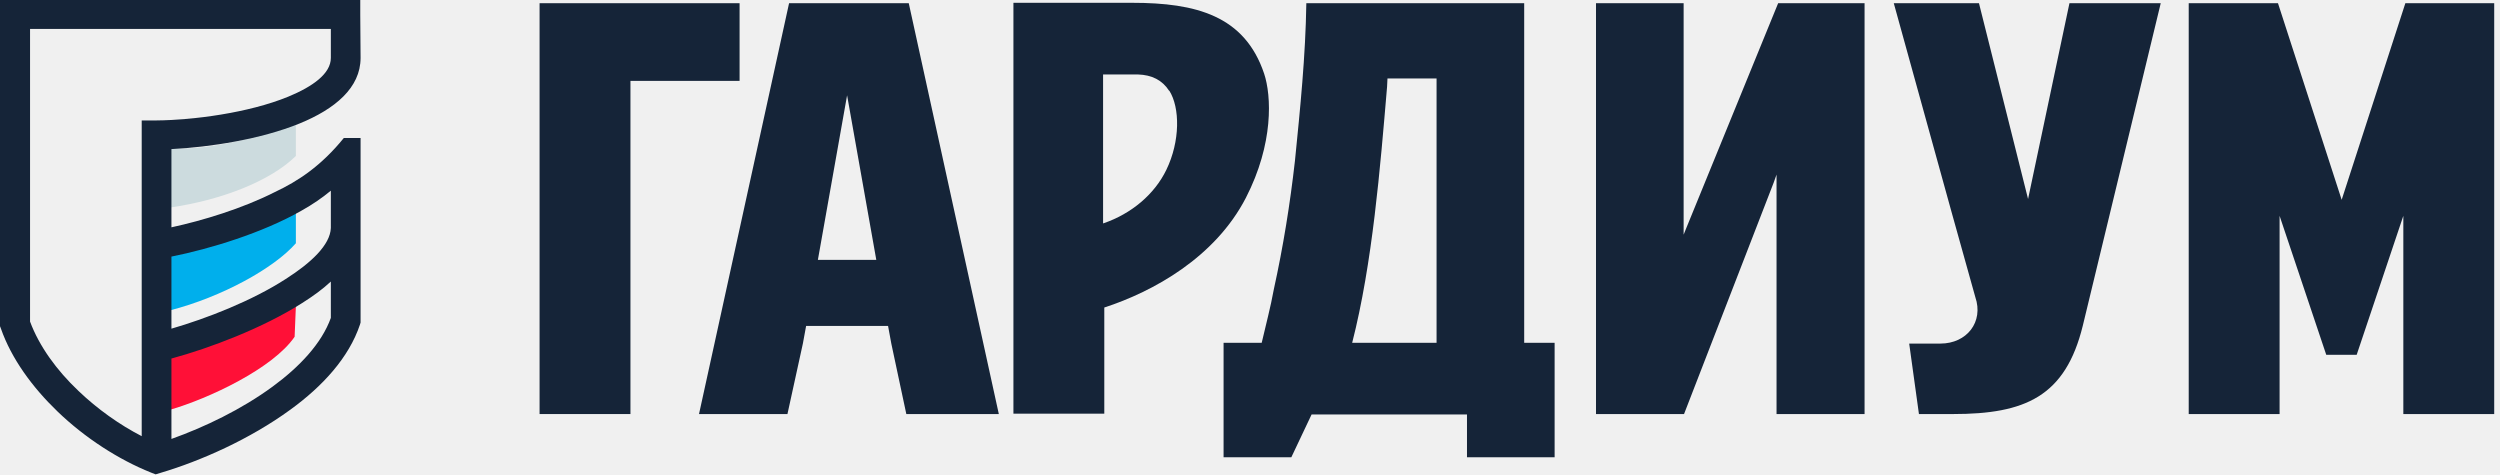
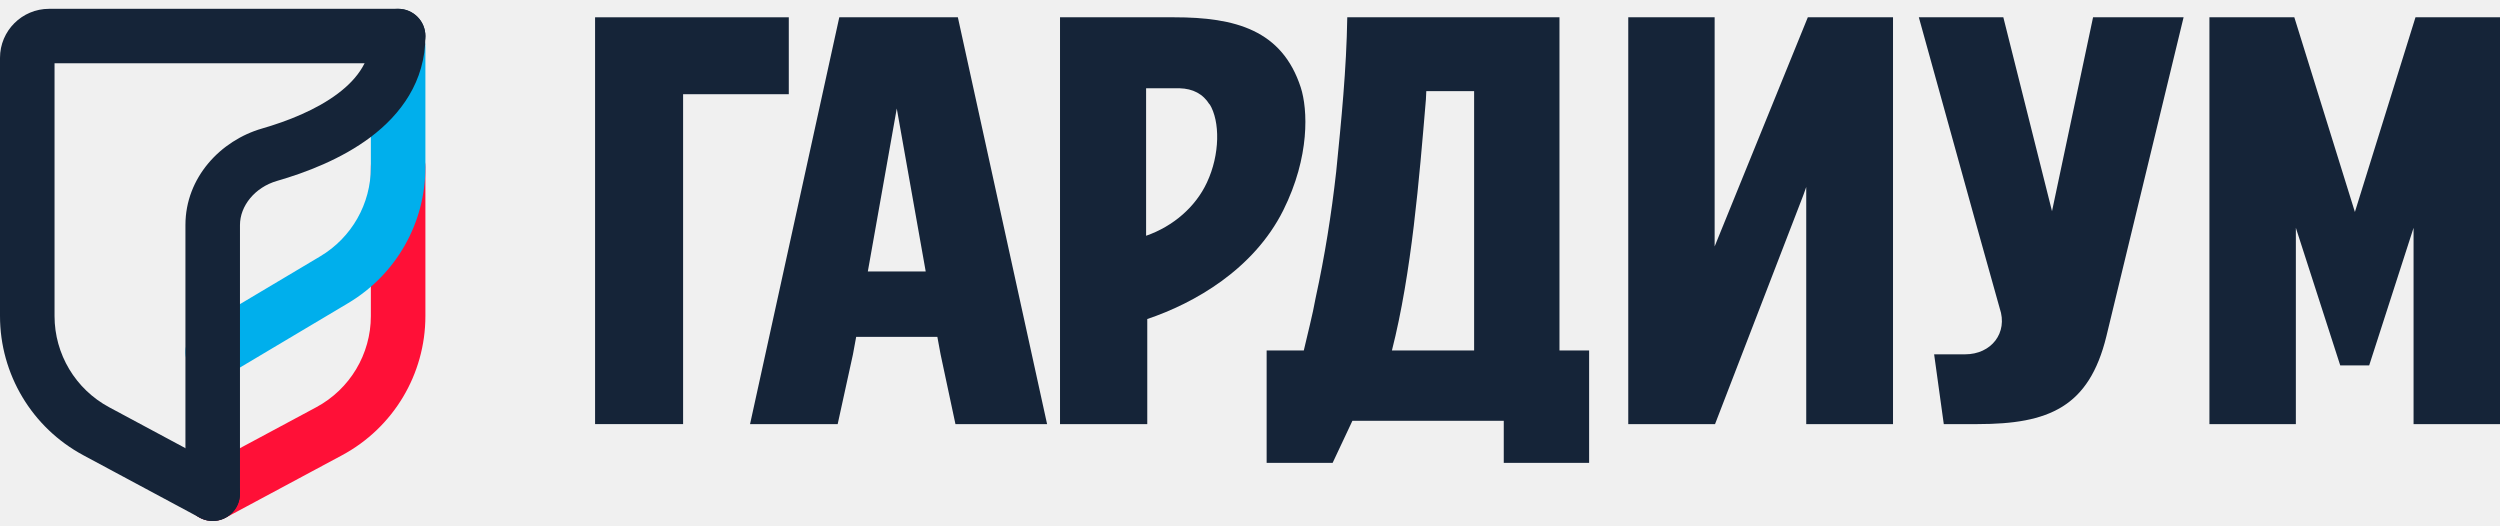
- <svg xmlns="http://www.w3.org/2000/svg" width="195" height="37" viewBox="0 0 195 37" fill="none">
-   <path fill-rule="evenodd" clip-rule="evenodd" d="M23.078 9.548C21.016 10.541 16.008 11.85 13.258 11.535V16.188C17.309 15.606 21.114 14.104 23.078 12.165V9.548Z" fill="#CCDBDE" />
-   <path fill-rule="evenodd" clip-rule="evenodd" d="M23.078 16.454C21.016 17.69 16.008 19.556 13.258 19.556V24.209C17.309 23.167 21.384 20.913 23.078 18.974V16.43V16.454Z" fill="#00AFEC" />
-   <path fill-rule="evenodd" clip-rule="evenodd" d="M23.078 23.894C21.016 25.033 16.008 26.656 13.258 26.511V31.963C16.277 31.091 21.286 28.74 22.98 26.269L23.078 23.894Z" fill="#FF1037" />
-   <path fill-rule="evenodd" clip-rule="evenodd" d="M28.125 10.86V17.731C28.125 17.755 28.125 17.803 28.125 17.827V24.987V25.155L28.076 25.323C27.212 27.894 25.165 30.129 22.648 31.954C19.49 34.261 15.617 35.967 12.533 36.88L12.138 37L11.768 36.856C9.252 35.847 6.637 34.165 4.49 32.099C2.516 30.201 0.888 27.966 0.074 25.636L0 25.444V25.275V1.129V0H1.16H26.941H28.1V1.129L28.125 4.517C28.125 6.847 26.127 8.505 23.363 9.634C20.354 10.86 16.357 11.484 13.372 11.629V17.731C15.814 17.203 18.898 16.266 21.415 14.992C23.265 14.127 25.066 12.926 26.817 10.764H28.125C28.125 10.788 28.125 10.836 28.125 10.86ZM13.372 20.014V25.636C16.11 24.843 19.638 23.473 22.278 21.767C24.276 20.494 25.757 19.101 25.806 17.779V16.29V14.872C25.14 15.425 24.375 15.953 23.512 16.434C20.477 18.164 16.382 19.413 13.372 20.014ZM13.372 27.99V34.237C15.938 33.324 18.849 31.93 21.266 30.153C23.363 28.615 25.09 26.789 25.806 24.795V21.96C25.165 22.56 24.4 23.113 23.561 23.642C20.502 25.588 16.382 27.149 13.372 27.966V27.99ZM6.118 30.489C7.599 31.907 9.326 33.132 11.053 34.021V10.523V9.394H12.212C15.025 9.37 19.367 8.818 22.475 7.544C24.4 6.751 25.806 5.742 25.806 4.517V2.258H2.344V25.083C3.059 27.005 4.416 28.879 6.118 30.489Z" fill="#152438" />
-   <path fill-rule="evenodd" clip-rule="evenodd" d="M49.175 6.309V32.296H42.087V0.25H57.687V6.309H49.175Z" fill="#152438" />
-   <path fill-rule="evenodd" clip-rule="evenodd" d="M97.179 15.429C94.774 20.083 89.964 22.738 86.135 23.987V32.264H79.047V0.219H88.319C93.287 0.219 97.084 1.218 98.603 5.747C99.173 7.465 99.362 11.182 97.179 15.429ZM91.198 7.09C90.66 6.247 89.838 5.841 88.762 5.809H86.04V17.428C88.255 16.679 90.059 15.148 90.977 13.243C92.053 11.025 92.053 8.402 91.198 7.059V7.09Z" fill="#152438" />
-   <path fill-rule="evenodd" clip-rule="evenodd" d="M162.461 25.393C161.1 30.953 157.936 32.296 152.335 32.296H149.677L148.917 26.799H151.354C153.411 26.799 154.74 25.112 154.075 23.175L152.208 16.491L147.715 0.25H154.36L158.189 15.523L161.417 0.25H168.537L162.461 25.393Z" fill="#152438" />
-   <path fill-rule="evenodd" clip-rule="evenodd" d="M112.052 6.122H108.223L108.191 6.778C107.653 13.118 107.052 20.552 105.47 26.736H112.052V6.122ZM121.292 35.669H114.425V32.327H102.305L100.723 35.669H95.439V26.736H98.413C98.73 25.362 99.109 23.956 99.362 22.551C100.09 19.24 100.628 15.898 101.008 12.525C101.419 8.433 101.831 4.373 101.894 0.25H118.887V26.736H121.26V35.669H121.292Z" fill="#152438" />
-   <path fill-rule="evenodd" clip-rule="evenodd" d="M183.156 27.673H182.143H181.447L177.808 16.835V32.296H170.72V0.25H177.682L182.65 15.585L187.618 0.25H194.548V32.296H187.46V16.835L183.821 27.673H183.156Z" fill="#152438" />
-   <path fill-rule="evenodd" clip-rule="evenodd" d="M145.436 32.296H138.57V13.618L138.348 14.242L131.355 32.296H124.488V0.25H131.323V18.303L131.576 17.678L138.696 0.25H145.436V32.296Z" fill="#152438" />
-   <path fill-rule="evenodd" clip-rule="evenodd" d="M70.693 32.296L69.522 26.799L69.269 25.424H62.877L62.624 26.799L61.421 32.296H54.523L61.548 0.25H70.883L77.908 32.296H70.725H70.693ZM68.351 20.271L66.073 7.434L63.795 20.271H68.351Z" fill="#152438" />
+ <svg xmlns="http://www.w3.org/2000/svg" width="195" height="41" viewBox="0 0 195 41" fill="none">
+   <g clip-path="url(#clip0)">
+     <path fill-rule="evenodd" clip-rule="evenodd" d="M31.054 10.887C32.229 10.887 33.181 11.838 33.181 13.012V24.65C33.181 29.189 30.684 33.36 26.682 35.508L17.597 40.382C16.562 40.937 15.273 40.55 14.717 39.516C14.161 38.482 14.549 37.194 15.584 36.638L24.669 31.764C27.291 30.357 28.927 27.624 28.927 24.65V13.012C28.927 11.838 29.88 10.887 31.054 10.887Z" fill="#FF1037" />
+     <path fill-rule="evenodd" clip-rule="evenodd" d="M31.054 1.537C32.229 1.537 33.181 2.489 33.181 3.662V13.056C33.181 17.398 30.894 21.42 27.16 23.642L17.679 29.286C16.67 29.887 15.365 29.557 14.763 28.549C14.162 27.541 14.492 26.236 15.502 25.636L24.982 19.992C27.428 18.535 28.927 15.9 28.927 13.056V3.662C28.927 2.489 29.879 1.537 31.054 1.537Z" fill="#00AFEC" />
+     <path fill-rule="evenodd" clip-rule="evenodd" d="M4.254 4.937H31.054C32.229 4.937 33.181 3.986 33.181 2.812C33.181 1.639 32.229 0.688 31.054 0.688H3.829C1.714 0.688 0 2.4 0 4.512V24.65C0 29.189 2.497 33.36 6.499 35.508L15.584 40.382C16.619 40.937 17.909 40.55 18.464 39.516C19.02 38.482 18.632 37.194 17.597 36.638L8.512 31.764C5.89 30.357 4.254 27.624 4.254 24.65V4.937Z" fill="#152438" />
+     <path fill-rule="evenodd" clip-rule="evenodd" d="M31.054 0.688C32.229 0.688 33.181 1.639 33.181 2.812C33.181 6.38 31.224 8.95 28.914 10.691C26.639 12.405 23.847 13.464 21.614 14.109C19.863 14.614 18.718 16.077 18.718 17.547V38.51C18.718 39.684 17.765 40.635 16.591 40.635C15.416 40.635 14.464 39.684 14.464 38.51V17.547C14.464 13.845 17.211 10.956 20.434 10.026C22.453 9.443 24.677 8.561 26.353 7.298C27.995 6.061 28.927 4.617 28.927 2.812C28.927 1.639 29.88 0.688 31.054 0.688Z" fill="#152438" />
+     <path fill-rule="evenodd" clip-rule="evenodd" d="M53.282 7.348V33.08H46.416V1.349H61.526V7.348H53.282Z" fill="#152438" />
+     <path fill-rule="evenodd" clip-rule="evenodd" d="M100.092 16.41C97.783 21.018 93.164 23.647 89.487 24.884V33.08H82.681V1.349H91.584C96.355 1.349 100.001 2.338 101.46 6.823C102.007 8.524 102.189 12.204 100.092 16.41ZM94.349 8.153C93.833 7.318 93.043 6.915 92.01 6.885H89.396V18.39C91.523 17.647 93.255 16.132 94.136 14.245C95.17 12.049 95.17 9.451 94.349 8.122V8.153Z" fill="#152438" />
+     <path fill-rule="evenodd" clip-rule="evenodd" d="M164.294 26.245C162.945 31.75 159.806 33.08 154.251 33.08H151.615L150.862 27.637H153.279C155.318 27.637 156.637 25.967 155.978 24.049L154.126 17.431L149.669 1.349H156.26L160.057 16.472L163.259 1.349H170.32L164.294 26.245Z" fill="#152438" />
+     <path fill-rule="evenodd" clip-rule="evenodd" d="M114.981 7.11H111.251L111.221 7.754C110.697 13.975 110.111 21.269 108.57 27.337H114.981V7.11ZM123.982 36.102H117.293V32.823H105.487L103.946 36.102H98.798V27.337H101.696C102.004 25.989 102.374 24.61 102.621 23.23C103.33 19.982 103.854 16.703 104.223 13.393C104.624 9.378 105.025 5.394 105.087 1.349H121.639V27.337H123.951V36.102H123.982Z" fill="#152438" />
+     <path fill-rule="evenodd" clip-rule="evenodd" d="M184.164 28.503H183.201H182.539L179.077 17.771V33.08H172.335V1.349H178.957L183.682 16.534L188.408 1.349H195V33.08H188.258V17.771L184.796 28.503H184.164Z" fill="#152438" />
+     <path fill-rule="evenodd" clip-rule="evenodd" d="M147.655 33.08H140.886V14.585L140.667 15.204L133.773 33.08H127.004V1.349H133.742V19.224L133.992 18.606L141.01 1.349H147.655V33.08Z" fill="#152438" />
+     <path fill-rule="evenodd" clip-rule="evenodd" d="M74.525 33.08L73.365 27.637L73.114 26.276H66.781L66.531 27.637L65.339 33.08H58.504L65.465 1.349H74.713L81.673 33.08H74.556H74.525ZM72.205 21.173L69.948 8.462L67.691 21.173H72.205Z" fill="#152438" />
+   </g>
+   <defs>
+     <clipPath id="clip0">
+       <rect y="0.688" width="195" height="39.948" fill="white" />
+     </clipPath>
+   </defs>
</svg>
